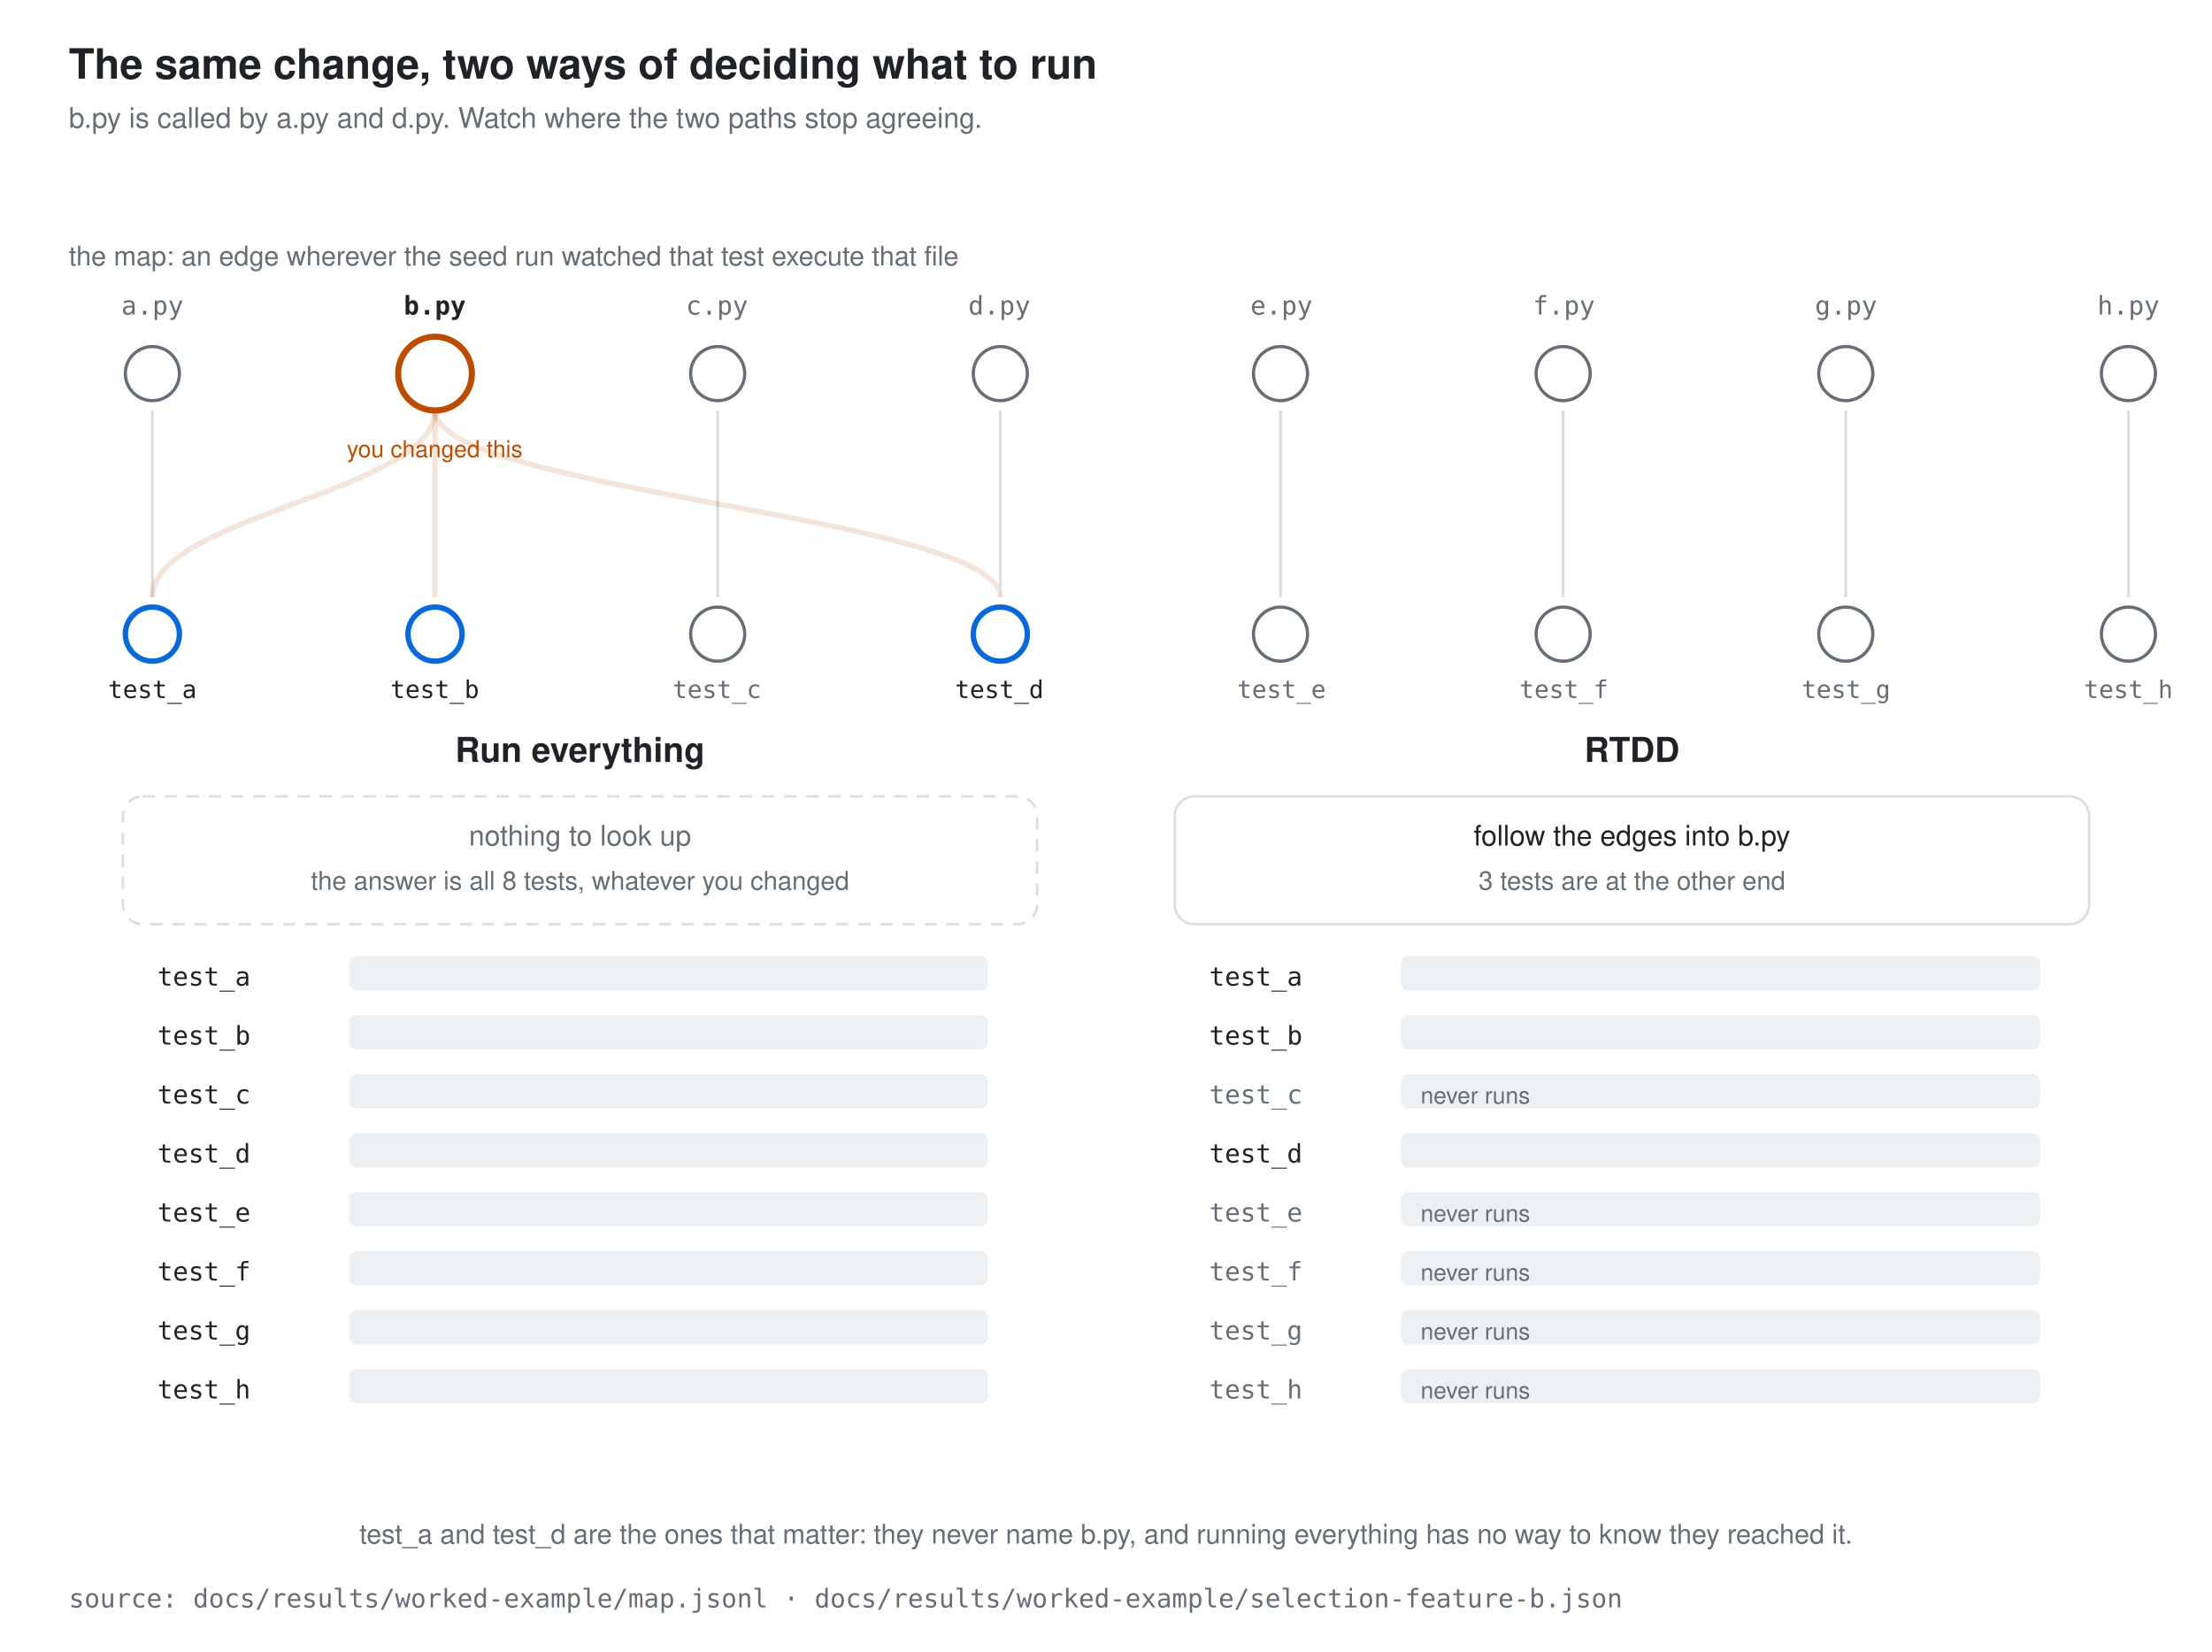
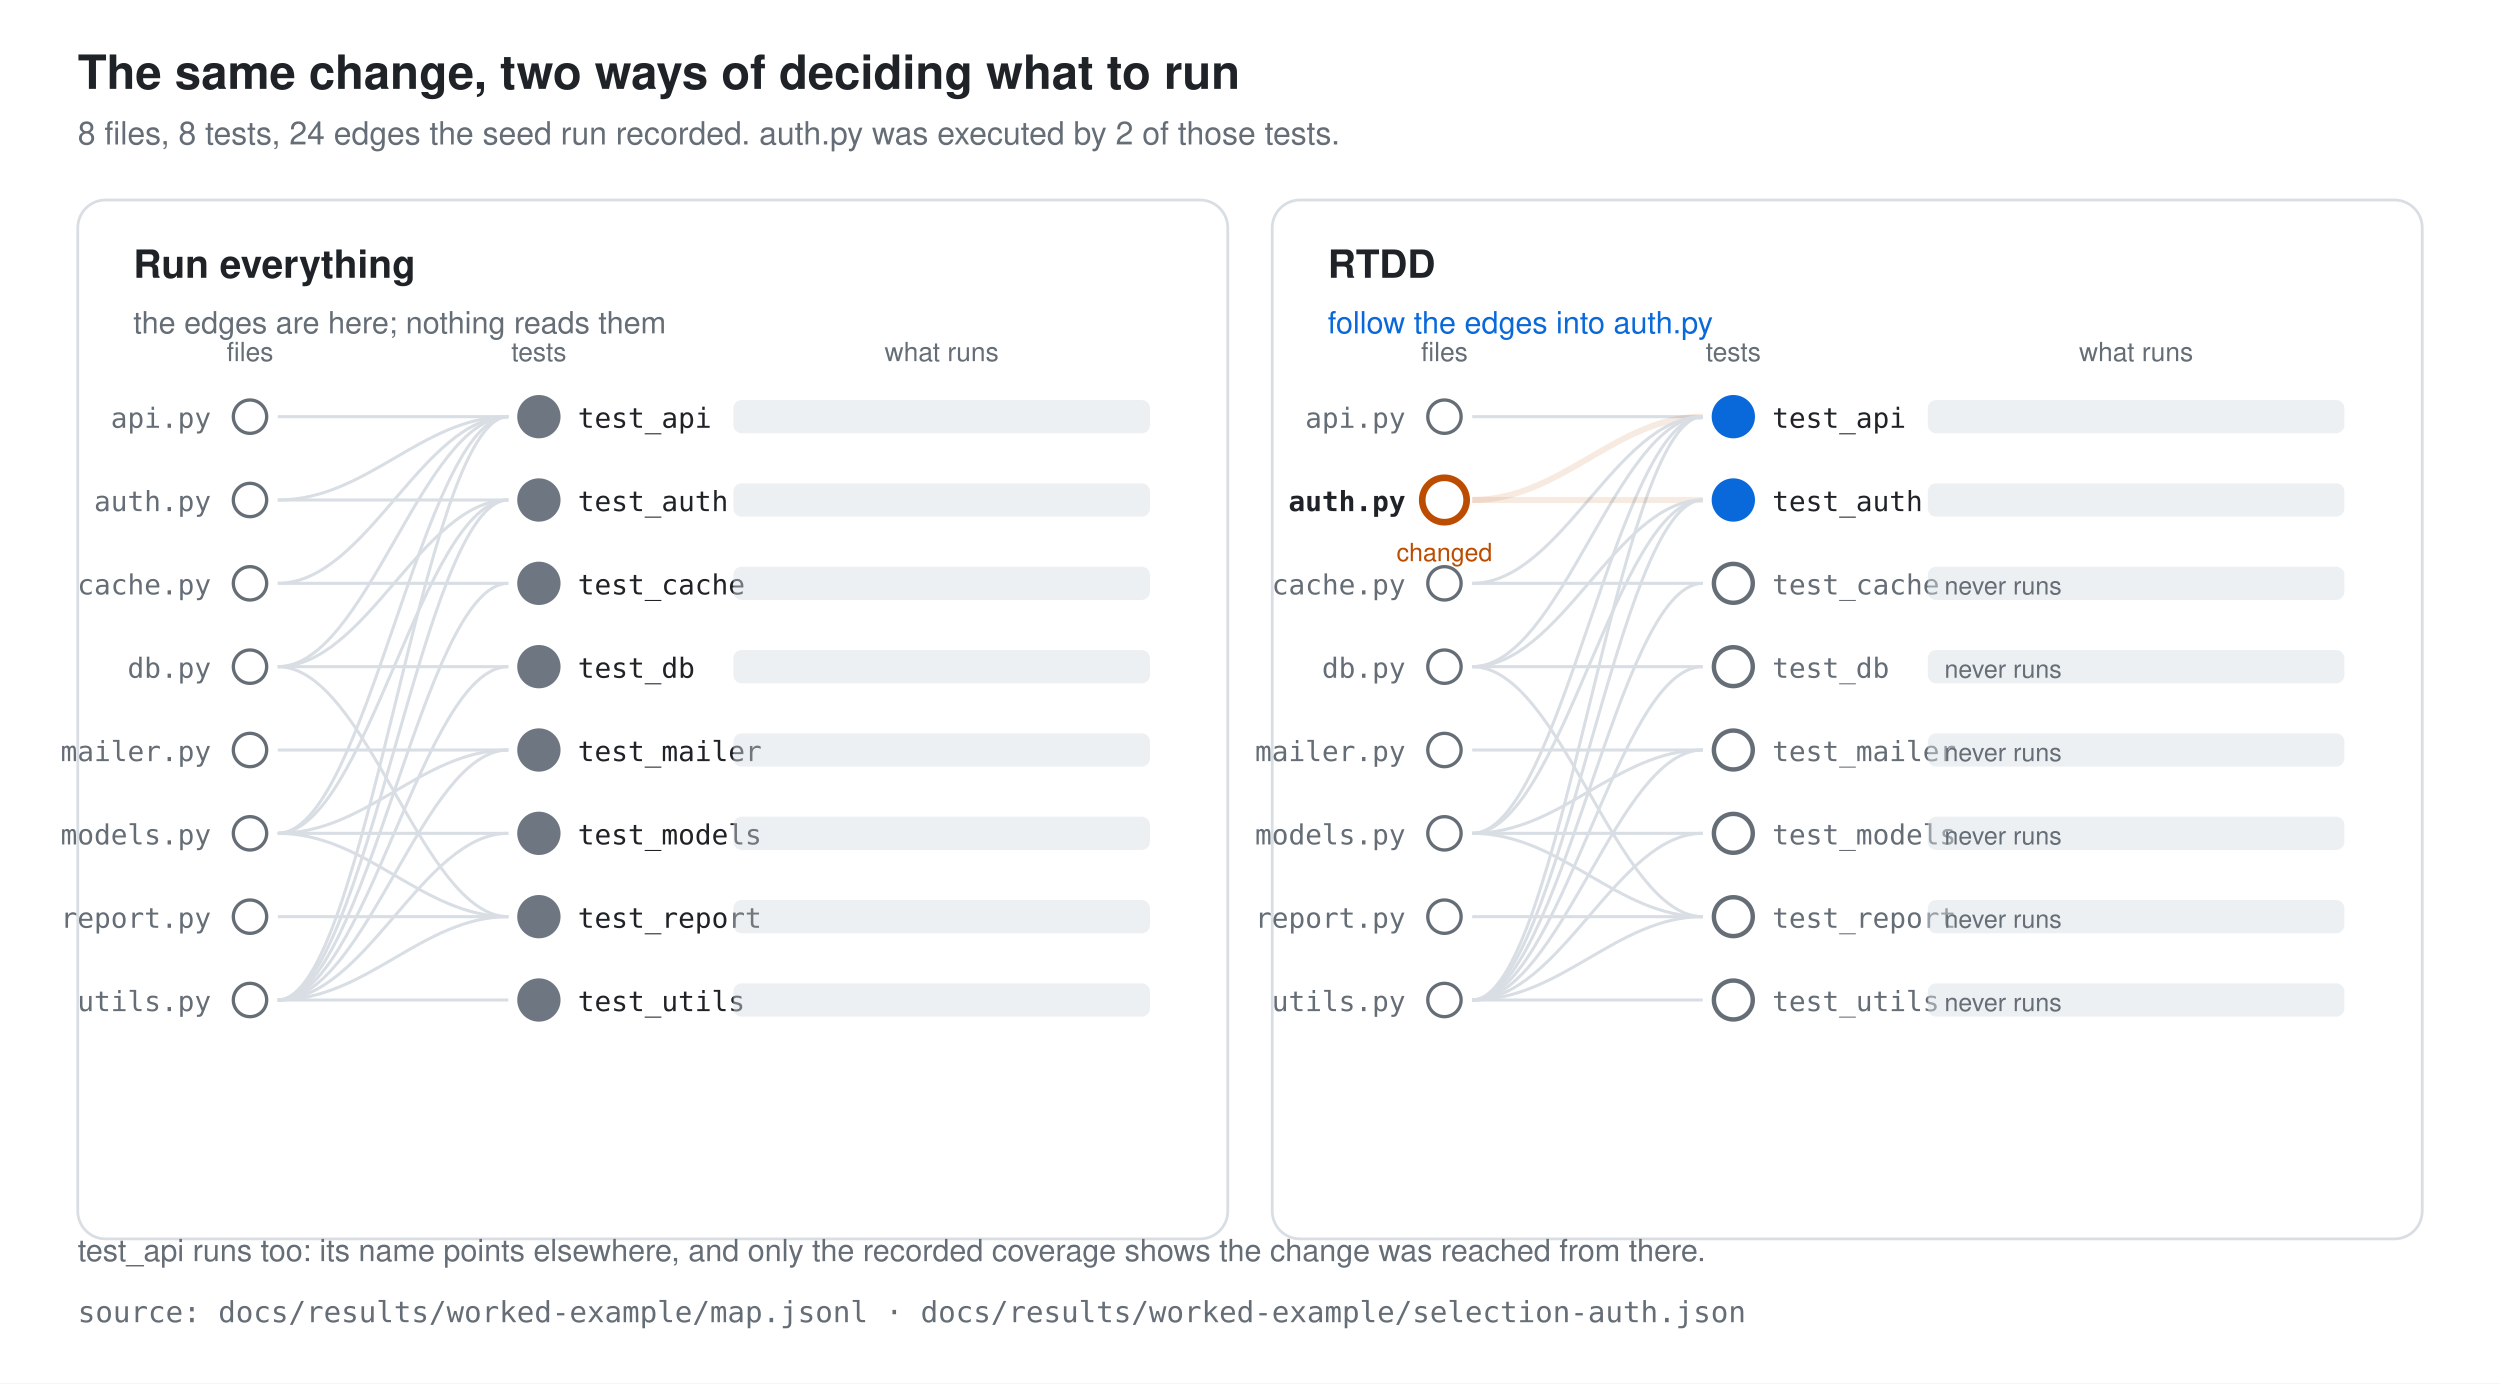
- <svg xmlns="http://www.w3.org/2000/svg" width="900" height="672" viewBox="0 0 900 672" role="img">
-   <rect x="0" y="0" width="900" height="672" fill="#ffffff" />
+ <svg xmlns="http://www.w3.org/2000/svg" width="900" height="498" viewBox="0 0 900 498" role="img">
+   <rect x="0" y="0" width="900" height="498" fill="#ffffff" />
  <text x="28.0" y="32.0" font-family="ui-sans-serif, -apple-system, Segoe UI, Helvetica, Arial, sans-serif" font-size="17" font-weight="700" fill="#1f2328" text-anchor="start">The same change, two ways of deciding what to run</text>
-   <text x="28.0" y="52.0" font-family="ui-sans-serif, -apple-system, Segoe UI, Helvetica, Arial, sans-serif" font-size="11.5" font-weight="normal" fill="#656d76" text-anchor="start">b.py is called by a.py and d.py. Watch where the two paths stop agreeing.</text>
-   <text x="28.0" y="108.0" font-family="ui-sans-serif, -apple-system, Segoe UI, Helvetica, Arial, sans-serif" font-size="11" font-weight="normal" fill="#656d76" text-anchor="start">the map: an edge wherever the seed run watched that test execute that file</text>
-   <path d="M62 243 C62 210, 62 200, 62 167" fill="none" stroke="#d8dee4" stroke-width="1.2" />
-   <path d="M62 243 C62 210, 177 200, 177 167" fill="none" stroke="#bc4c00" stroke-width="2.2" opacity="0.15">
-     <animate attributeName="opacity" values="0.15;0.15;1;1" keyTimes="0;0.171;0.207;1" dur="7.0s" calcMode="linear" repeatCount="indefinite" />
+   <text x="28.0" y="52.0" font-family="ui-sans-serif, -apple-system, Segoe UI, Helvetica, Arial, sans-serif" font-size="11.5" font-weight="normal" fill="#656d76" text-anchor="start">8 files, 8 tests, 24 edges the seed run recorded. auth.py was executed by 2 of those tests.</text>
+   <rect x="28" y="72" width="414" height="374" rx="10" fill="none" stroke="#d8dee4" />
+   <text x="48.0" y="100.0" font-family="ui-sans-serif, -apple-system, Segoe UI, Helvetica, Arial, sans-serif" font-size="14" font-weight="700" fill="#1f2328" text-anchor="start">Run everything</text>
+   <text x="48.0" y="120.0" font-family="ui-sans-serif, -apple-system, Segoe UI, Helvetica, Arial, sans-serif" font-size="11" font-weight="normal" fill="#656d76" text-anchor="start">the edges are here; nothing reads them</text>
+   <text x="90.0" y="130.0" font-family="ui-sans-serif, -apple-system, Segoe UI, Helvetica, Arial, sans-serif" font-size="9.5" font-weight="normal" fill="#656d76" text-anchor="middle">files</text>
+   <text x="194.0" y="130.0" font-family="ui-sans-serif, -apple-system, Segoe UI, Helvetica, Arial, sans-serif" font-size="9.5" font-weight="normal" fill="#656d76" text-anchor="middle">tests</text>
+   <text x="339.0" y="130.0" font-family="ui-sans-serif, -apple-system, Segoe UI, Helvetica, Arial, sans-serif" font-size="9.5" font-weight="normal" fill="#656d76" text-anchor="middle">what runs</text>
+   <path d="M183 150 C152 150, 132 150, 100 150" fill="none" stroke="#d8dee4" stroke-width="1.1" />
+   <path d="M183 150 C152 150, 132 180, 100 180" fill="none" stroke="#d8dee4" stroke-width="1.1" />
+   <path d="M183 150 C152 150, 132 210, 100 210" fill="none" stroke="#d8dee4" stroke-width="1.1" />
+   <path d="M183 150 C152 150, 132 240, 100 240" fill="none" stroke="#d8dee4" stroke-width="1.1" />
+   <path d="M183 150 C152 150, 132 300, 100 300" fill="none" stroke="#d8dee4" stroke-width="1.1" />
+   <path d="M183 150 C152 150, 132 360, 100 360" fill="none" stroke="#d8dee4" stroke-width="1.1" />
+   <path d="M183 180 C152 180, 132 180, 100 180" fill="none" stroke="#d8dee4" stroke-width="1.1" />
+   <path d="M183 180 C152 180, 132 240, 100 240" fill="none" stroke="#d8dee4" stroke-width="1.1" />
+   <path d="M183 180 C152 180, 132 300, 100 300" fill="none" stroke="#d8dee4" stroke-width="1.1" />
+   <path d="M183 180 C152 180, 132 360, 100 360" fill="none" stroke="#d8dee4" stroke-width="1.1" />
+   <path d="M183 210 C152 210, 132 210, 100 210" fill="none" stroke="#d8dee4" stroke-width="1.1" />
+   <path d="M183 210 C152 210, 132 360, 100 360" fill="none" stroke="#d8dee4" stroke-width="1.1" />
+   <path d="M183 240 C152 240, 132 240, 100 240" fill="none" stroke="#d8dee4" stroke-width="1.1" />
+   <path d="M183 240 C152 240, 132 360, 100 360" fill="none" stroke="#d8dee4" stroke-width="1.1" />
+   <path d="M183 270 C152 270, 132 270, 100 270" fill="none" stroke="#d8dee4" stroke-width="1.1" />
+   <path d="M183 270 C152 270, 132 300, 100 300" fill="none" stroke="#d8dee4" stroke-width="1.1" />
+   <path d="M183 270 C152 270, 132 360, 100 360" fill="none" stroke="#d8dee4" stroke-width="1.1" />
+   <path d="M183 300 C152 300, 132 300, 100 300" fill="none" stroke="#d8dee4" stroke-width="1.1" />
+   <path d="M183 300 C152 300, 132 360, 100 360" fill="none" stroke="#d8dee4" stroke-width="1.1" />
+   <path d="M183 330 C152 330, 132 240, 100 240" fill="none" stroke="#d8dee4" stroke-width="1.1" />
+   <path d="M183 330 C152 330, 132 300, 100 300" fill="none" stroke="#d8dee4" stroke-width="1.1" />
+   <path d="M183 330 C152 330, 132 330, 100 330" fill="none" stroke="#d8dee4" stroke-width="1.1" />
+   <path d="M183 330 C152 330, 132 360, 100 360" fill="none" stroke="#d8dee4" stroke-width="1.1" />
+   <path d="M183 360 C152 360, 132 360, 100 360" fill="none" stroke="#d8dee4" stroke-width="1.1" />
+   <circle cx="90" cy="150" r="6" fill="none" stroke="#656d76" stroke-width="1.2" />
+   <text x="76.0" y="154.0" font-family="ui-monospace, SFMono-Regular, Menlo, Consolas, monospace" font-size="10" font-weight="normal" fill="#656d76" text-anchor="end">api.py</text>
+   <circle cx="90" cy="180" r="6" fill="none" stroke="#656d76" stroke-width="1.2" />
+   <text x="76.0" y="184.0" font-family="ui-monospace, SFMono-Regular, Menlo, Consolas, monospace" font-size="10" font-weight="normal" fill="#656d76" text-anchor="end">auth.py</text>
+   <circle cx="90" cy="210" r="6" fill="none" stroke="#656d76" stroke-width="1.2" />
+   <text x="76.0" y="214.0" font-family="ui-monospace, SFMono-Regular, Menlo, Consolas, monospace" font-size="10" font-weight="normal" fill="#656d76" text-anchor="end">cache.py</text>
+   <circle cx="90" cy="240" r="6" fill="none" stroke="#656d76" stroke-width="1.2" />
+   <text x="76.0" y="244.0" font-family="ui-monospace, SFMono-Regular, Menlo, Consolas, monospace" font-size="10" font-weight="normal" fill="#656d76" text-anchor="end">db.py</text>
+   <circle cx="90" cy="270" r="6" fill="none" stroke="#656d76" stroke-width="1.2" />
+   <text x="76.0" y="274.0" font-family="ui-monospace, SFMono-Regular, Menlo, Consolas, monospace" font-size="10" font-weight="normal" fill="#656d76" text-anchor="end">mailer.py</text>
+   <circle cx="90" cy="300" r="6" fill="none" stroke="#656d76" stroke-width="1.2" />
+   <text x="76.0" y="304.0" font-family="ui-monospace, SFMono-Regular, Menlo, Consolas, monospace" font-size="10" font-weight="normal" fill="#656d76" text-anchor="end">models.py</text>
+   <circle cx="90" cy="330" r="6" fill="none" stroke="#656d76" stroke-width="1.2" />
+   <text x="76.0" y="334.0" font-family="ui-monospace, SFMono-Regular, Menlo, Consolas, monospace" font-size="10" font-weight="normal" fill="#656d76" text-anchor="end">report.py</text>
+   <circle cx="90" cy="360" r="6" fill="none" stroke="#656d76" stroke-width="1.2" />
+   <text x="76.0" y="364.0" font-family="ui-monospace, SFMono-Regular, Menlo, Consolas, monospace" font-size="10" font-weight="normal" fill="#656d76" text-anchor="end">utils.py</text>
+   <circle cx="194" cy="150" r="7" fill="#6e7781" stroke="#6e7781" stroke-width="1.6" />
+   <text x="208.0" y="154.0" font-family="ui-monospace, SFMono-Regular, Menlo, Consolas, monospace" font-size="10" font-weight="normal" fill="#1f2328" text-anchor="start">test_api</text>
+   <rect x="264" y="144" width="150" height="12" rx="3" fill="#d8dee4" opacity="0.45" />
+   <rect x="264" y="144" width="0" height="12" rx="3" fill="#6e7781">
+     <animate attributeName="width" values="0;0;150;150" keyTimes="0;0.436;0.497;1" dur="7.0s" calcMode="linear" repeatCount="indefinite" />
+   </rect>
+   <circle cx="194" cy="180" r="7" fill="#6e7781" stroke="#6e7781" stroke-width="1.6" />
+   <text x="208.0" y="184.0" font-family="ui-monospace, SFMono-Regular, Menlo, Consolas, monospace" font-size="10" font-weight="normal" fill="#1f2328" text-anchor="start">test_auth</text>
+   <rect x="264" y="174" width="150" height="12" rx="3" fill="#d8dee4" opacity="0.45" />
+   <rect x="264" y="174" width="0" height="12" rx="3" fill="#6e7781">
+     <animate attributeName="width" values="0;0;150;150" keyTimes="0;0.497;0.559;1" dur="7.0s" calcMode="linear" repeatCount="indefinite" />
+   </rect>
+   <circle cx="194" cy="210" r="7" fill="#6e7781" stroke="#6e7781" stroke-width="1.6" />
+   <text x="208.0" y="214.0" font-family="ui-monospace, SFMono-Regular, Menlo, Consolas, monospace" font-size="10" font-weight="normal" fill="#1f2328" text-anchor="start">test_cache</text>
+   <rect x="264" y="204" width="150" height="12" rx="3" fill="#d8dee4" opacity="0.45" />
+   <rect x="264" y="204" width="0" height="12" rx="3" fill="#6e7781">
+     <animate attributeName="width" values="0;0;150;150" keyTimes="0;0.559;0.621;1" dur="7.0s" calcMode="linear" repeatCount="indefinite" />
+   </rect>
+   <circle cx="194" cy="240" r="7" fill="#6e7781" stroke="#6e7781" stroke-width="1.6" />
+   <text x="208.0" y="244.0" font-family="ui-monospace, SFMono-Regular, Menlo, Consolas, monospace" font-size="10" font-weight="normal" fill="#1f2328" text-anchor="start">test_db</text>
+   <rect x="264" y="234" width="150" height="12" rx="3" fill="#d8dee4" opacity="0.45" />
+   <rect x="264" y="234" width="0" height="12" rx="3" fill="#6e7781">
+     <animate attributeName="width" values="0;0;150;150" keyTimes="0;0.621;0.682;1" dur="7.0s" calcMode="linear" repeatCount="indefinite" />
+   </rect>
+   <circle cx="194" cy="270" r="7" fill="#6e7781" stroke="#6e7781" stroke-width="1.6" />
+   <text x="208.0" y="274.0" font-family="ui-monospace, SFMono-Regular, Menlo, Consolas, monospace" font-size="10" font-weight="normal" fill="#1f2328" text-anchor="start">test_mailer</text>
+   <rect x="264" y="264" width="150" height="12" rx="3" fill="#d8dee4" opacity="0.45" />
+   <rect x="264" y="264" width="0" height="12" rx="3" fill="#6e7781">
+     <animate attributeName="width" values="0;0;150;150" keyTimes="0;0.682;0.744;1" dur="7.0s" calcMode="linear" repeatCount="indefinite" />
+   </rect>
+   <circle cx="194" cy="300" r="7" fill="#6e7781" stroke="#6e7781" stroke-width="1.6" />
+   <text x="208.0" y="304.0" font-family="ui-monospace, SFMono-Regular, Menlo, Consolas, monospace" font-size="10" font-weight="normal" fill="#1f2328" text-anchor="start">test_models</text>
+   <rect x="264" y="294" width="150" height="12" rx="3" fill="#d8dee4" opacity="0.45" />
+   <rect x="264" y="294" width="0" height="12" rx="3" fill="#6e7781">
+     <animate attributeName="width" values="0;0;150;150" keyTimes="0;0.744;0.805;1" dur="7.0s" calcMode="linear" repeatCount="indefinite" />
+   </rect>
+   <circle cx="194" cy="330" r="7" fill="#6e7781" stroke="#6e7781" stroke-width="1.6" />
+   <text x="208.0" y="334.0" font-family="ui-monospace, SFMono-Regular, Menlo, Consolas, monospace" font-size="10" font-weight="normal" fill="#1f2328" text-anchor="start">test_report</text>
+   <rect x="264" y="324" width="150" height="12" rx="3" fill="#d8dee4" opacity="0.45" />
+   <rect x="264" y="324" width="0" height="12" rx="3" fill="#6e7781">
+     <animate attributeName="width" values="0;0;150;150" keyTimes="0;0.805;0.867;1" dur="7.0s" calcMode="linear" repeatCount="indefinite" />
+   </rect>
+   <circle cx="194" cy="360" r="7" fill="#6e7781" stroke="#6e7781" stroke-width="1.6" />
+   <text x="208.0" y="364.0" font-family="ui-monospace, SFMono-Regular, Menlo, Consolas, monospace" font-size="10" font-weight="normal" fill="#1f2328" text-anchor="start">test_utils</text>
+   <rect x="264" y="354" width="150" height="12" rx="3" fill="#d8dee4" opacity="0.45" />
+   <rect x="264" y="354" width="0" height="12" rx="3" fill="#6e7781">
+     <animate attributeName="width" values="0;0;150;150" keyTimes="0;0.867;0.929;1" dur="7.0s" calcMode="linear" repeatCount="indefinite" />
+   </rect>
+   <text x="48" y="420" font-family="ui-sans-serif, -apple-system, Segoe UI, Helvetica, Arial, sans-serif" font-size="13" font-weight="700" fill="#6e7781" text-anchor="start" opacity="0">8 of 8 tests · caught the change<animate attributeName="opacity" values="0;0;1;1" keyTimes="0;0.929;0.964;1" dur="7.0s" calcMode="linear" repeatCount="indefinite" />
+   </text>
+   <rect x="458" y="72" width="414" height="374" rx="10" fill="none" stroke="#d8dee4" />
+   <text x="478.0" y="100.0" font-family="ui-sans-serif, -apple-system, Segoe UI, Helvetica, Arial, sans-serif" font-size="14" font-weight="700" fill="#1f2328" text-anchor="start">RTDD</text>
+   <text x="478.0" y="120.0" font-family="ui-sans-serif, -apple-system, Segoe UI, Helvetica, Arial, sans-serif" font-size="11" font-weight="normal" fill="#0969da" text-anchor="start">follow the edges into auth.py</text>
+   <text x="520.0" y="130.0" font-family="ui-sans-serif, -apple-system, Segoe UI, Helvetica, Arial, sans-serif" font-size="9.5" font-weight="normal" fill="#656d76" text-anchor="middle">files</text>
+   <text x="624.0" y="130.0" font-family="ui-sans-serif, -apple-system, Segoe UI, Helvetica, Arial, sans-serif" font-size="9.5" font-weight="normal" fill="#656d76" text-anchor="middle">tests</text>
+   <text x="769.0" y="130.0" font-family="ui-sans-serif, -apple-system, Segoe UI, Helvetica, Arial, sans-serif" font-size="9.5" font-weight="normal" fill="#656d76" text-anchor="middle">what runs</text>
+   <path d="M613 150 C582 150, 562 150, 530 150" fill="none" stroke="#d8dee4" stroke-width="1.1" />
+   <path d="M613 150 C582 150, 562 180, 530 180" fill="none" stroke="#bc4c00" stroke-width="2.2" opacity="0.12">
+     <animate attributeName="opacity" values="0.12;0.12;1;1" keyTimes="0;0.171;0.207;1" dur="7.0s" calcMode="linear" repeatCount="indefinite" />
  </path>
-   <path d="M177 243 C177 210, 177 200, 177 167" fill="none" stroke="#bc4c00" stroke-width="2.2" opacity="0.15">
-     <animate attributeName="opacity" values="0.15;0.15;1;1" keyTimes="0;0.2;0.236;1" dur="7.0s" calcMode="linear" repeatCount="indefinite" />
+   <path d="M613 150 C582 150, 562 210, 530 210" fill="none" stroke="#d8dee4" stroke-width="1.1" />
+   <path d="M613 150 C582 150, 562 240, 530 240" fill="none" stroke="#d8dee4" stroke-width="1.1" />
+   <path d="M613 150 C582 150, 562 300, 530 300" fill="none" stroke="#d8dee4" stroke-width="1.1" />
+   <path d="M613 150 C582 150, 562 360, 530 360" fill="none" stroke="#d8dee4" stroke-width="1.1" />
+   <path d="M613 180 C582 180, 562 180, 530 180" fill="none" stroke="#bc4c00" stroke-width="2.2" opacity="0.12">
+     <animate attributeName="opacity" values="0.12;0.12;1;1" keyTimes="0;0.2;0.236;1" dur="7.0s" calcMode="linear" repeatCount="indefinite" />
  </path>
-   <path d="M292 243 C292 210, 292 200, 292 167" fill="none" stroke="#d8dee4" stroke-width="1.2" />
-   <path d="M407 243 C407 210, 177 200, 177 167" fill="none" stroke="#bc4c00" stroke-width="2.2" opacity="0.15">
-     <animate attributeName="opacity" values="0.15;0.15;1;1" keyTimes="0;0.257;0.293;1" dur="7.0s" calcMode="linear" repeatCount="indefinite" />
-   </path>
-   <path d="M407 243 C407 210, 407 200, 407 167" fill="none" stroke="#d8dee4" stroke-width="1.2" />
-   <path d="M521 243 C521 210, 521 200, 521 167" fill="none" stroke="#d8dee4" stroke-width="1.2" />
-   <path d="M636 243 C636 210, 636 200, 636 167" fill="none" stroke="#d8dee4" stroke-width="1.2" />
-   <path d="M751 243 C751 210, 751 200, 751 167" fill="none" stroke="#d8dee4" stroke-width="1.2" />
-   <path d="M866 243 C866 210, 866 200, 866 167" fill="none" stroke="#d8dee4" stroke-width="1.2" />
-   <circle cx="62" cy="152" r="11" fill="none" stroke="#656d76" stroke-width="1.3" />
-   <text x="62.0" y="128.0" font-family="ui-monospace, SFMono-Regular, Menlo, Consolas, monospace" font-size="10.5" font-weight="normal" fill="#656d76" text-anchor="middle">a.py</text>
-   <circle cx="177" cy="152" r="15" fill="none" stroke="#bc4c00" stroke-width="2.5" />
-   <text x="176.9" y="128.0" font-family="ui-monospace, SFMono-Regular, Menlo, Consolas, monospace" font-size="10.5" font-weight="700" fill="#1f2328" text-anchor="middle">b.py</text>
-   <circle cx="292" cy="152" r="11" fill="none" stroke="#656d76" stroke-width="1.3" />
-   <text x="291.7" y="128.0" font-family="ui-monospace, SFMono-Regular, Menlo, Consolas, monospace" font-size="10.5" font-weight="normal" fill="#656d76" text-anchor="middle">c.py</text>
-   <circle cx="407" cy="152" r="11" fill="none" stroke="#656d76" stroke-width="1.3" />
-   <text x="406.6" y="128.0" font-family="ui-monospace, SFMono-Regular, Menlo, Consolas, monospace" font-size="10.5" font-weight="normal" fill="#656d76" text-anchor="middle">d.py</text>
-   <circle cx="521" cy="152" r="11" fill="none" stroke="#656d76" stroke-width="1.3" />
-   <text x="521.4" y="128.0" font-family="ui-monospace, SFMono-Regular, Menlo, Consolas, monospace" font-size="10.5" font-weight="normal" fill="#656d76" text-anchor="middle">e.py</text>
-   <circle cx="636" cy="152" r="11" fill="none" stroke="#656d76" stroke-width="1.3" />
-   <text x="636.3" y="128.0" font-family="ui-monospace, SFMono-Regular, Menlo, Consolas, monospace" font-size="10.5" font-weight="normal" fill="#656d76" text-anchor="middle">f.py</text>
-   <circle cx="751" cy="152" r="11" fill="none" stroke="#656d76" stroke-width="1.3" />
-   <text x="751.1" y="128.0" font-family="ui-monospace, SFMono-Regular, Menlo, Consolas, monospace" font-size="10.5" font-weight="normal" fill="#656d76" text-anchor="middle">g.py</text>
-   <circle cx="866" cy="152" r="11" fill="none" stroke="#656d76" stroke-width="1.3" />
-   <text x="866.0" y="128.0" font-family="ui-monospace, SFMono-Regular, Menlo, Consolas, monospace" font-size="10.5" font-weight="normal" fill="#656d76" text-anchor="middle">h.py</text>
-   <text x="176.9" y="186.0" font-family="ui-sans-serif, -apple-system, Segoe UI, Helvetica, Arial, sans-serif" font-size="9.5" font-weight="normal" fill="#bc4c00" text-anchor="middle">you changed this</text>
-   <circle cx="62" cy="258" r="11" fill="none" stroke="#0969da" stroke-width="2.2" />
-   <text x="62.0" y="284.0" font-family="ui-monospace, SFMono-Regular, Menlo, Consolas, monospace" font-size="10" font-weight="normal" fill="#1f2328" text-anchor="middle">test_a</text>
-   <circle cx="177" cy="258" r="11" fill="none" stroke="#0969da" stroke-width="2.2" />
-   <text x="176.9" y="284.0" font-family="ui-monospace, SFMono-Regular, Menlo, Consolas, monospace" font-size="10" font-weight="normal" fill="#1f2328" text-anchor="middle">test_b</text>
-   <circle cx="292" cy="258" r="11" fill="none" stroke="#656d76" stroke-width="1.3" />
-   <text x="291.7" y="284.0" font-family="ui-monospace, SFMono-Regular, Menlo, Consolas, monospace" font-size="10" font-weight="normal" fill="#656d76" text-anchor="middle">test_c</text>
-   <circle cx="407" cy="258" r="11" fill="none" stroke="#0969da" stroke-width="2.2" />
-   <text x="406.6" y="284.0" font-family="ui-monospace, SFMono-Regular, Menlo, Consolas, monospace" font-size="10" font-weight="normal" fill="#1f2328" text-anchor="middle">test_d</text>
-   <circle cx="521" cy="258" r="11" fill="none" stroke="#656d76" stroke-width="1.3" />
-   <text x="521.4" y="284.0" font-family="ui-monospace, SFMono-Regular, Menlo, Consolas, monospace" font-size="10" font-weight="normal" fill="#656d76" text-anchor="middle">test_e</text>
-   <circle cx="636" cy="258" r="11" fill="none" stroke="#656d76" stroke-width="1.3" />
-   <text x="636.3" y="284.0" font-family="ui-monospace, SFMono-Regular, Menlo, Consolas, monospace" font-size="10" font-weight="normal" fill="#656d76" text-anchor="middle">test_f</text>
-   <circle cx="751" cy="258" r="11" fill="none" stroke="#656d76" stroke-width="1.3" />
-   <text x="751.1" y="284.0" font-family="ui-monospace, SFMono-Regular, Menlo, Consolas, monospace" font-size="10" font-weight="normal" fill="#656d76" text-anchor="middle">test_g</text>
-   <circle cx="866" cy="258" r="11" fill="none" stroke="#656d76" stroke-width="1.3" />
-   <text x="866.0" y="284.0" font-family="ui-monospace, SFMono-Regular, Menlo, Consolas, monospace" font-size="10" font-weight="normal" fill="#656d76" text-anchor="middle">test_h</text>
-   <text x="236.0" y="310.0" font-family="ui-sans-serif, -apple-system, Segoe UI, Helvetica, Arial, sans-serif" font-size="14" font-weight="700" fill="#1f2328" text-anchor="middle">Run everything</text>
-   <rect x="50" y="324" width="372" height="52" rx="8" fill="none" stroke="#d8dee4" stroke-dasharray="5 4" />
-   <text x="236.0" y="344.0" font-family="ui-sans-serif, -apple-system, Segoe UI, Helvetica, Arial, sans-serif" font-size="11.5" font-weight="normal" fill="#656d76" text-anchor="middle">nothing to look up</text>
-   <text x="236.0" y="362.0" font-family="ui-sans-serif, -apple-system, Segoe UI, Helvetica, Arial, sans-serif" font-size="10.5" font-weight="normal" fill="#656d76" text-anchor="middle">the answer is all 8 tests, whatever you changed</text>
-   <text x="64.0" y="401.0" font-family="ui-monospace, SFMono-Regular, Menlo, Consolas, monospace" font-size="10.5" font-weight="normal" fill="#1f2328" text-anchor="start">test_a</text>
-   <rect x="142" y="389" width="260" height="14" rx="3" fill="#d8dee4" opacity="0.45" />
-   <rect x="142" y="389" width="0" height="14" rx="3" fill="#6e7781">
-     <animate attributeName="width" values="0;0;260;260" keyTimes="0;0.436;0.497;1" dur="7.0s" calcMode="linear" repeatCount="indefinite" />
+   <path d="M613 180 C582 180, 562 240, 530 240" fill="none" stroke="#d8dee4" stroke-width="1.1" />
+   <path d="M613 180 C582 180, 562 300, 530 300" fill="none" stroke="#d8dee4" stroke-width="1.1" />
+   <path d="M613 180 C582 180, 562 360, 530 360" fill="none" stroke="#d8dee4" stroke-width="1.1" />
+   <path d="M613 210 C582 210, 562 210, 530 210" fill="none" stroke="#d8dee4" stroke-width="1.1" />
+   <path d="M613 210 C582 210, 562 360, 530 360" fill="none" stroke="#d8dee4" stroke-width="1.1" />
+   <path d="M613 240 C582 240, 562 240, 530 240" fill="none" stroke="#d8dee4" stroke-width="1.1" />
+   <path d="M613 240 C582 240, 562 360, 530 360" fill="none" stroke="#d8dee4" stroke-width="1.1" />
+   <path d="M613 270 C582 270, 562 270, 530 270" fill="none" stroke="#d8dee4" stroke-width="1.1" />
+   <path d="M613 270 C582 270, 562 300, 530 300" fill="none" stroke="#d8dee4" stroke-width="1.1" />
+   <path d="M613 270 C582 270, 562 360, 530 360" fill="none" stroke="#d8dee4" stroke-width="1.1" />
+   <path d="M613 300 C582 300, 562 300, 530 300" fill="none" stroke="#d8dee4" stroke-width="1.1" />
+   <path d="M613 300 C582 300, 562 360, 530 360" fill="none" stroke="#d8dee4" stroke-width="1.1" />
+   <path d="M613 330 C582 330, 562 240, 530 240" fill="none" stroke="#d8dee4" stroke-width="1.1" />
+   <path d="M613 330 C582 330, 562 300, 530 300" fill="none" stroke="#d8dee4" stroke-width="1.1" />
+   <path d="M613 330 C582 330, 562 330, 530 330" fill="none" stroke="#d8dee4" stroke-width="1.1" />
+   <path d="M613 330 C582 330, 562 360, 530 360" fill="none" stroke="#d8dee4" stroke-width="1.1" />
+   <path d="M613 360 C582 360, 562 360, 530 360" fill="none" stroke="#d8dee4" stroke-width="1.1" />
+   <circle cx="520" cy="150" r="6" fill="none" stroke="#656d76" stroke-width="1.2" />
+   <text x="506.0" y="154.0" font-family="ui-monospace, SFMono-Regular, Menlo, Consolas, monospace" font-size="10" font-weight="normal" fill="#656d76" text-anchor="end">api.py</text>
+   <circle cx="520" cy="180" r="8" fill="none" stroke="#bc4c00" stroke-width="2.4" />
+   <text x="506.0" y="184.0" font-family="ui-monospace, SFMono-Regular, Menlo, Consolas, monospace" font-size="10" font-weight="700" fill="#1f2328" text-anchor="end">auth.py</text>
+   <circle cx="520" cy="210" r="6" fill="none" stroke="#656d76" stroke-width="1.2" />
+   <text x="506.0" y="214.0" font-family="ui-monospace, SFMono-Regular, Menlo, Consolas, monospace" font-size="10" font-weight="normal" fill="#656d76" text-anchor="end">cache.py</text>
+   <circle cx="520" cy="240" r="6" fill="none" stroke="#656d76" stroke-width="1.2" />
+   <text x="506.0" y="244.0" font-family="ui-monospace, SFMono-Regular, Menlo, Consolas, monospace" font-size="10" font-weight="normal" fill="#656d76" text-anchor="end">db.py</text>
+   <circle cx="520" cy="270" r="6" fill="none" stroke="#656d76" stroke-width="1.2" />
+   <text x="506.0" y="274.0" font-family="ui-monospace, SFMono-Regular, Menlo, Consolas, monospace" font-size="10" font-weight="normal" fill="#656d76" text-anchor="end">mailer.py</text>
+   <circle cx="520" cy="300" r="6" fill="none" stroke="#656d76" stroke-width="1.2" />
+   <text x="506.0" y="304.0" font-family="ui-monospace, SFMono-Regular, Menlo, Consolas, monospace" font-size="10" font-weight="normal" fill="#656d76" text-anchor="end">models.py</text>
+   <circle cx="520" cy="330" r="6" fill="none" stroke="#656d76" stroke-width="1.2" />
+   <text x="506.0" y="334.0" font-family="ui-monospace, SFMono-Regular, Menlo, Consolas, monospace" font-size="10" font-weight="normal" fill="#656d76" text-anchor="end">report.py</text>
+   <circle cx="520" cy="360" r="6" fill="none" stroke="#656d76" stroke-width="1.2" />
+   <text x="506.0" y="364.0" font-family="ui-monospace, SFMono-Regular, Menlo, Consolas, monospace" font-size="10" font-weight="normal" fill="#656d76" text-anchor="end">utils.py</text>
+   <text x="520.0" y="202.0" font-family="ui-sans-serif, -apple-system, Segoe UI, Helvetica, Arial, sans-serif" font-size="9" font-weight="normal" fill="#bc4c00" text-anchor="middle">changed</text>
+   <circle cx="624" cy="150" r="7" fill="#0969da" stroke="#0969da" stroke-width="1.6" />
+   <text x="638.0" y="154.0" font-family="ui-monospace, SFMono-Regular, Menlo, Consolas, monospace" font-size="10" font-weight="normal" fill="#1f2328" text-anchor="start">test_api</text>
+   <rect x="694" y="144" width="150" height="12" rx="3" fill="#d8dee4" opacity="0.45" />
+   <rect x="694" y="144" width="0" height="12" rx="3" fill="#0969da">
+     <animate attributeName="width" values="0;0;150;150" keyTimes="0;0.436;0.497;1" dur="7.0s" calcMode="linear" repeatCount="indefinite" />
  </rect>
-   <text x="64.0" y="425.0" font-family="ui-monospace, SFMono-Regular, Menlo, Consolas, monospace" font-size="10.5" font-weight="normal" fill="#1f2328" text-anchor="start">test_b</text>
-   <rect x="142" y="413" width="260" height="14" rx="3" fill="#d8dee4" opacity="0.45" />
-   <rect x="142" y="413" width="0" height="14" rx="3" fill="#6e7781">
-     <animate attributeName="width" values="0;0;260;260" keyTimes="0;0.497;0.559;1" dur="7.0s" calcMode="linear" repeatCount="indefinite" />
+   <circle cx="624" cy="180" r="7" fill="#0969da" stroke="#0969da" stroke-width="1.6" />
+   <text x="638.0" y="184.0" font-family="ui-monospace, SFMono-Regular, Menlo, Consolas, monospace" font-size="10" font-weight="normal" fill="#1f2328" text-anchor="start">test_auth</text>
+   <rect x="694" y="174" width="150" height="12" rx="3" fill="#d8dee4" opacity="0.45" />
+   <rect x="694" y="174" width="0" height="12" rx="3" fill="#0969da">
+     <animate attributeName="width" values="0;0;150;150" keyTimes="0;0.497;0.559;1" dur="7.0s" calcMode="linear" repeatCount="indefinite" />
  </rect>
-   <text x="64.0" y="449.0" font-family="ui-monospace, SFMono-Regular, Menlo, Consolas, monospace" font-size="10.5" font-weight="normal" fill="#1f2328" text-anchor="start">test_c</text>
-   <rect x="142" y="437" width="260" height="14" rx="3" fill="#d8dee4" opacity="0.45" />
-   <rect x="142" y="437" width="0" height="14" rx="3" fill="#6e7781">
-     <animate attributeName="width" values="0;0;260;260" keyTimes="0;0.559;0.621;1" dur="7.0s" calcMode="linear" repeatCount="indefinite" />
-   </rect>
-   <text x="64.0" y="473.0" font-family="ui-monospace, SFMono-Regular, Menlo, Consolas, monospace" font-size="10.5" font-weight="normal" fill="#1f2328" text-anchor="start">test_d</text>
-   <rect x="142" y="461" width="260" height="14" rx="3" fill="#d8dee4" opacity="0.45" />
-   <rect x="142" y="461" width="0" height="14" rx="3" fill="#6e7781">
-     <animate attributeName="width" values="0;0;260;260" keyTimes="0;0.621;0.682;1" dur="7.0s" calcMode="linear" repeatCount="indefinite" />
-   </rect>
-   <text x="64.0" y="497.0" font-family="ui-monospace, SFMono-Regular, Menlo, Consolas, monospace" font-size="10.5" font-weight="normal" fill="#1f2328" text-anchor="start">test_e</text>
-   <rect x="142" y="485" width="260" height="14" rx="3" fill="#d8dee4" opacity="0.45" />
-   <rect x="142" y="485" width="0" height="14" rx="3" fill="#6e7781">
-     <animate attributeName="width" values="0;0;260;260" keyTimes="0;0.682;0.744;1" dur="7.0s" calcMode="linear" repeatCount="indefinite" />
-   </rect>
-   <text x="64.0" y="521.0" font-family="ui-monospace, SFMono-Regular, Menlo, Consolas, monospace" font-size="10.5" font-weight="normal" fill="#1f2328" text-anchor="start">test_f</text>
-   <rect x="142" y="509" width="260" height="14" rx="3" fill="#d8dee4" opacity="0.45" />
-   <rect x="142" y="509" width="0" height="14" rx="3" fill="#6e7781">
-     <animate attributeName="width" values="0;0;260;260" keyTimes="0;0.744;0.805;1" dur="7.0s" calcMode="linear" repeatCount="indefinite" />
-   </rect>
-   <text x="64.0" y="545.0" font-family="ui-monospace, SFMono-Regular, Menlo, Consolas, monospace" font-size="10.5" font-weight="normal" fill="#1f2328" text-anchor="start">test_g</text>
-   <rect x="142" y="533" width="260" height="14" rx="3" fill="#d8dee4" opacity="0.45" />
-   <rect x="142" y="533" width="0" height="14" rx="3" fill="#6e7781">
-     <animate attributeName="width" values="0;0;260;260" keyTimes="0;0.805;0.867;1" dur="7.0s" calcMode="linear" repeatCount="indefinite" />
-   </rect>
-   <text x="64.0" y="569.0" font-family="ui-monospace, SFMono-Regular, Menlo, Consolas, monospace" font-size="10.5" font-weight="normal" fill="#1f2328" text-anchor="start">test_h</text>
-   <rect x="142" y="557" width="260" height="14" rx="3" fill="#d8dee4" opacity="0.45" />
-   <rect x="142" y="557" width="0" height="14" rx="3" fill="#6e7781">
-     <animate attributeName="width" values="0;0;260;260" keyTimes="0;0.867;0.929;1" dur="7.0s" calcMode="linear" repeatCount="indefinite" />
-   </rect>
-   <text x="236" y="600" font-family="ui-sans-serif, -apple-system, Segoe UI, Helvetica, Arial, sans-serif" font-size="12.5" font-weight="700" fill="#6e7781" text-anchor="middle" opacity="0">8 of 8 tests · caught the change<animate attributeName="opacity" values="0;0;1;1" keyTimes="0;0.929;0.964;1" dur="7.0s" calcMode="linear" repeatCount="indefinite" />
+   <circle cx="624" cy="210" r="7" fill="none" stroke="#656d76" stroke-width="1.6" />
+   <text x="638.0" y="214.0" font-family="ui-monospace, SFMono-Regular, Menlo, Consolas, monospace" font-size="10" font-weight="normal" fill="#656d76" text-anchor="start">test_cache</text>
+   <rect x="694" y="204" width="150" height="12" rx="3" fill="#d8dee4" opacity="0.45" />
+   <text x="700.0" y="214.0" font-family="ui-sans-serif, -apple-system, Segoe UI, Helvetica, Arial, sans-serif" font-size="9" font-weight="normal" fill="#656d76" text-anchor="start">never runs</text>
+   <circle cx="624" cy="240" r="7" fill="none" stroke="#656d76" stroke-width="1.6" />
+   <text x="638.0" y="244.0" font-family="ui-monospace, SFMono-Regular, Menlo, Consolas, monospace" font-size="10" font-weight="normal" fill="#656d76" text-anchor="start">test_db</text>
+   <rect x="694" y="234" width="150" height="12" rx="3" fill="#d8dee4" opacity="0.45" />
+   <text x="700.0" y="244.0" font-family="ui-sans-serif, -apple-system, Segoe UI, Helvetica, Arial, sans-serif" font-size="9" font-weight="normal" fill="#656d76" text-anchor="start">never runs</text>
+   <circle cx="624" cy="270" r="7" fill="none" stroke="#656d76" stroke-width="1.6" />
+   <text x="638.0" y="274.0" font-family="ui-monospace, SFMono-Regular, Menlo, Consolas, monospace" font-size="10" font-weight="normal" fill="#656d76" text-anchor="start">test_mailer</text>
+   <rect x="694" y="264" width="150" height="12" rx="3" fill="#d8dee4" opacity="0.45" />
+   <text x="700.0" y="274.0" font-family="ui-sans-serif, -apple-system, Segoe UI, Helvetica, Arial, sans-serif" font-size="9" font-weight="normal" fill="#656d76" text-anchor="start">never runs</text>
+   <circle cx="624" cy="300" r="7" fill="none" stroke="#656d76" stroke-width="1.6" />
+   <text x="638.0" y="304.0" font-family="ui-monospace, SFMono-Regular, Menlo, Consolas, monospace" font-size="10" font-weight="normal" fill="#656d76" text-anchor="start">test_models</text>
+   <rect x="694" y="294" width="150" height="12" rx="3" fill="#d8dee4" opacity="0.45" />
+   <text x="700.0" y="304.0" font-family="ui-sans-serif, -apple-system, Segoe UI, Helvetica, Arial, sans-serif" font-size="9" font-weight="normal" fill="#656d76" text-anchor="start">never runs</text>
+   <circle cx="624" cy="330" r="7" fill="none" stroke="#656d76" stroke-width="1.6" />
+   <text x="638.0" y="334.0" font-family="ui-monospace, SFMono-Regular, Menlo, Consolas, monospace" font-size="10" font-weight="normal" fill="#656d76" text-anchor="start">test_report</text>
+   <rect x="694" y="324" width="150" height="12" rx="3" fill="#d8dee4" opacity="0.45" />
+   <text x="700.0" y="334.0" font-family="ui-sans-serif, -apple-system, Segoe UI, Helvetica, Arial, sans-serif" font-size="9" font-weight="normal" fill="#656d76" text-anchor="start">never runs</text>
+   <circle cx="624" cy="360" r="7" fill="none" stroke="#656d76" stroke-width="1.6" />
+   <text x="638.0" y="364.0" font-family="ui-monospace, SFMono-Regular, Menlo, Consolas, monospace" font-size="10" font-weight="normal" fill="#656d76" text-anchor="start">test_utils</text>
+   <rect x="694" y="354" width="150" height="12" rx="3" fill="#d8dee4" opacity="0.45" />
+   <text x="700.0" y="364.0" font-family="ui-sans-serif, -apple-system, Segoe UI, Helvetica, Arial, sans-serif" font-size="9" font-weight="normal" fill="#656d76" text-anchor="start">never runs</text>
+   <text x="478" y="420" font-family="ui-sans-serif, -apple-system, Segoe UI, Helvetica, Arial, sans-serif" font-size="13" font-weight="700" fill="#0969da" text-anchor="start" opacity="0">2 of 8 tests · caught the change<animate attributeName="opacity" values="0;0;1;1" keyTimes="0;0.559;0.595;1" dur="7.0s" calcMode="linear" repeatCount="indefinite" />
  </text>
-   <text x="664.0" y="310.0" font-family="ui-sans-serif, -apple-system, Segoe UI, Helvetica, Arial, sans-serif" font-size="14" font-weight="700" fill="#1f2328" text-anchor="middle">RTDD</text>
-   <rect x="478" y="324" width="372" height="52" rx="8" fill="none" stroke="#d8dee4" stroke-dasharray="" />
-   <text x="664.0" y="344.0" font-family="ui-sans-serif, -apple-system, Segoe UI, Helvetica, Arial, sans-serif" font-size="11.5" font-weight="normal" fill="#1f2328" text-anchor="middle">follow the edges into b.py</text>
-   <text x="664.0" y="362.0" font-family="ui-sans-serif, -apple-system, Segoe UI, Helvetica, Arial, sans-serif" font-size="10.5" font-weight="normal" fill="#656d76" text-anchor="middle">3 tests are at the other end</text>
-   <text x="492.0" y="401.0" font-family="ui-monospace, SFMono-Regular, Menlo, Consolas, monospace" font-size="10.5" font-weight="normal" fill="#1f2328" text-anchor="start">test_a</text>
-   <rect x="570" y="389" width="260" height="14" rx="3" fill="#d8dee4" opacity="0.45" />
-   <rect x="570" y="389" width="0" height="14" rx="3" fill="#0969da">
-     <animate attributeName="width" values="0;0;260;260" keyTimes="0;0.436;0.497;1" dur="7.0s" calcMode="linear" repeatCount="indefinite" />
-   </rect>
-   <text x="492.0" y="425.0" font-family="ui-monospace, SFMono-Regular, Menlo, Consolas, monospace" font-size="10.5" font-weight="normal" fill="#1f2328" text-anchor="start">test_b</text>
-   <rect x="570" y="413" width="260" height="14" rx="3" fill="#d8dee4" opacity="0.45" />
-   <rect x="570" y="413" width="0" height="14" rx="3" fill="#0969da">
-     <animate attributeName="width" values="0;0;260;260" keyTimes="0;0.497;0.559;1" dur="7.0s" calcMode="linear" repeatCount="indefinite" />
-   </rect>
-   <text x="492.0" y="449.0" font-family="ui-monospace, SFMono-Regular, Menlo, Consolas, monospace" font-size="10.5" font-weight="normal" fill="#656d76" text-anchor="start">test_c</text>
-   <rect x="570" y="437" width="260" height="14" rx="3" fill="#d8dee4" opacity="0.45" />
-   <text x="578.0" y="449.0" font-family="ui-sans-serif, -apple-system, Segoe UI, Helvetica, Arial, sans-serif" font-size="9.5" font-weight="normal" fill="#656d76" text-anchor="start">never runs</text>
-   <text x="492.0" y="473.0" font-family="ui-monospace, SFMono-Regular, Menlo, Consolas, monospace" font-size="10.5" font-weight="normal" fill="#1f2328" text-anchor="start">test_d</text>
-   <rect x="570" y="461" width="260" height="14" rx="3" fill="#d8dee4" opacity="0.45" />
-   <rect x="570" y="461" width="0" height="14" rx="3" fill="#0969da">
-     <animate attributeName="width" values="0;0;260;260" keyTimes="0;0.559;0.621;1" dur="7.0s" calcMode="linear" repeatCount="indefinite" />
-   </rect>
-   <text x="492.0" y="497.0" font-family="ui-monospace, SFMono-Regular, Menlo, Consolas, monospace" font-size="10.5" font-weight="normal" fill="#656d76" text-anchor="start">test_e</text>
-   <rect x="570" y="485" width="260" height="14" rx="3" fill="#d8dee4" opacity="0.45" />
-   <text x="578.0" y="497.0" font-family="ui-sans-serif, -apple-system, Segoe UI, Helvetica, Arial, sans-serif" font-size="9.5" font-weight="normal" fill="#656d76" text-anchor="start">never runs</text>
-   <text x="492.0" y="521.0" font-family="ui-monospace, SFMono-Regular, Menlo, Consolas, monospace" font-size="10.5" font-weight="normal" fill="#656d76" text-anchor="start">test_f</text>
-   <rect x="570" y="509" width="260" height="14" rx="3" fill="#d8dee4" opacity="0.45" />
-   <text x="578.0" y="521.0" font-family="ui-sans-serif, -apple-system, Segoe UI, Helvetica, Arial, sans-serif" font-size="9.5" font-weight="normal" fill="#656d76" text-anchor="start">never runs</text>
-   <text x="492.0" y="545.0" font-family="ui-monospace, SFMono-Regular, Menlo, Consolas, monospace" font-size="10.5" font-weight="normal" fill="#656d76" text-anchor="start">test_g</text>
-   <rect x="570" y="533" width="260" height="14" rx="3" fill="#d8dee4" opacity="0.45" />
-   <text x="578.0" y="545.0" font-family="ui-sans-serif, -apple-system, Segoe UI, Helvetica, Arial, sans-serif" font-size="9.5" font-weight="normal" fill="#656d76" text-anchor="start">never runs</text>
-   <text x="492.0" y="569.0" font-family="ui-monospace, SFMono-Regular, Menlo, Consolas, monospace" font-size="10.5" font-weight="normal" fill="#656d76" text-anchor="start">test_h</text>
-   <rect x="570" y="557" width="260" height="14" rx="3" fill="#d8dee4" opacity="0.45" />
-   <text x="578.0" y="569.0" font-family="ui-sans-serif, -apple-system, Segoe UI, Helvetica, Arial, sans-serif" font-size="9.5" font-weight="normal" fill="#656d76" text-anchor="start">never runs</text>
-   <text x="664" y="600" font-family="ui-sans-serif, -apple-system, Segoe UI, Helvetica, Arial, sans-serif" font-size="12.5" font-weight="700" fill="#0969da" text-anchor="middle" opacity="0">3 of 8 tests · caught the change<animate attributeName="opacity" values="0;0;1;1" keyTimes="0;0.621;0.656;1" dur="7.0s" calcMode="linear" repeatCount="indefinite" />
-   </text>
-   <text x="450.0" y="628.0" font-family="ui-sans-serif, -apple-system, Segoe UI, Helvetica, Arial, sans-serif" font-size="11" font-weight="normal" fill="#656d76" text-anchor="middle">test_a and test_d are the ones that matter: they never name b.py, and running everything has no way to know they reached it.</text>
-   <text x="28.0" y="654.0" font-family="ui-monospace, SFMono-Regular, Menlo, Consolas, monospace" font-size="10.5" font-weight="normal" fill="#656d76" text-anchor="start">source: docs/results/worked-example/map.jsonl · docs/results/worked-example/selection-feature-b.json</text>
+   <text x="28.0" y="454.0" font-family="ui-sans-serif, -apple-system, Segoe UI, Helvetica, Arial, sans-serif" font-size="11" font-weight="normal" fill="#656d76" text-anchor="start">test_api runs too: its name points elsewhere, and only the recorded coverage shows the change was reached from there.</text>
+   <text x="28.0" y="476.0" font-family="ui-monospace, SFMono-Regular, Menlo, Consolas, monospace" font-size="10.5" font-weight="normal" fill="#656d76" text-anchor="start">source: docs/results/worked-example/map.jsonl · docs/results/worked-example/selection-auth.json</text>
</svg>
